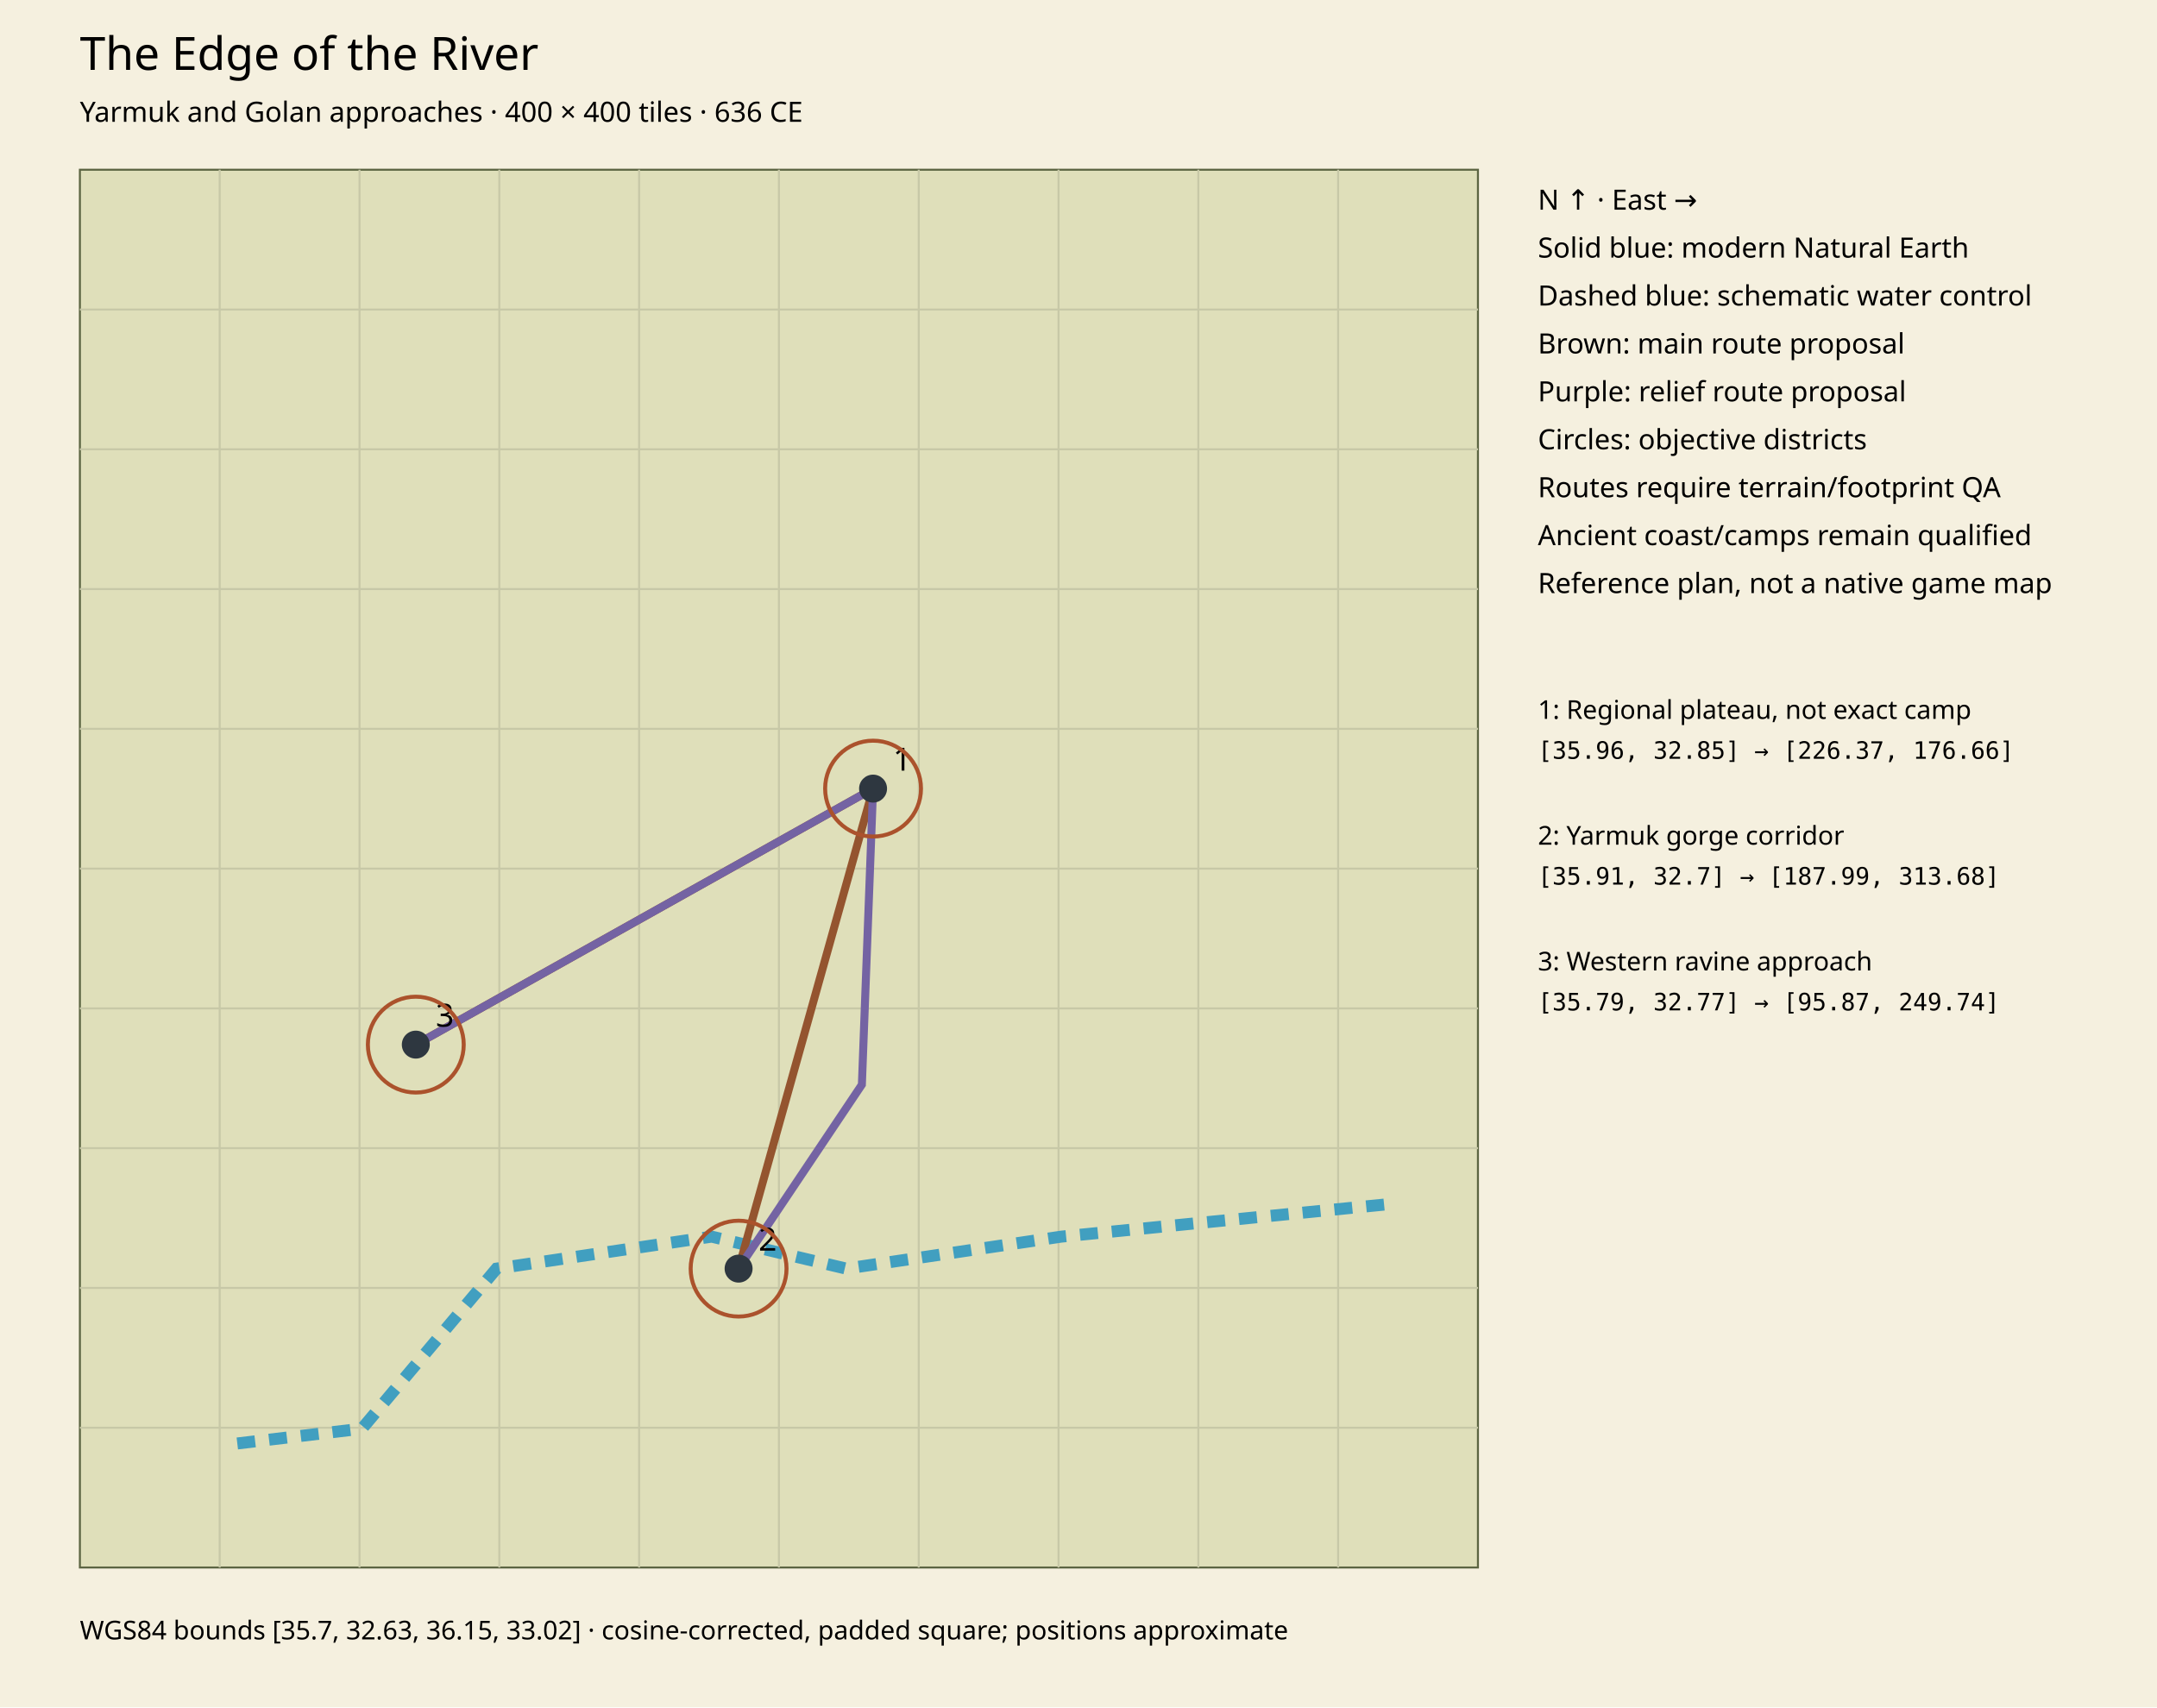
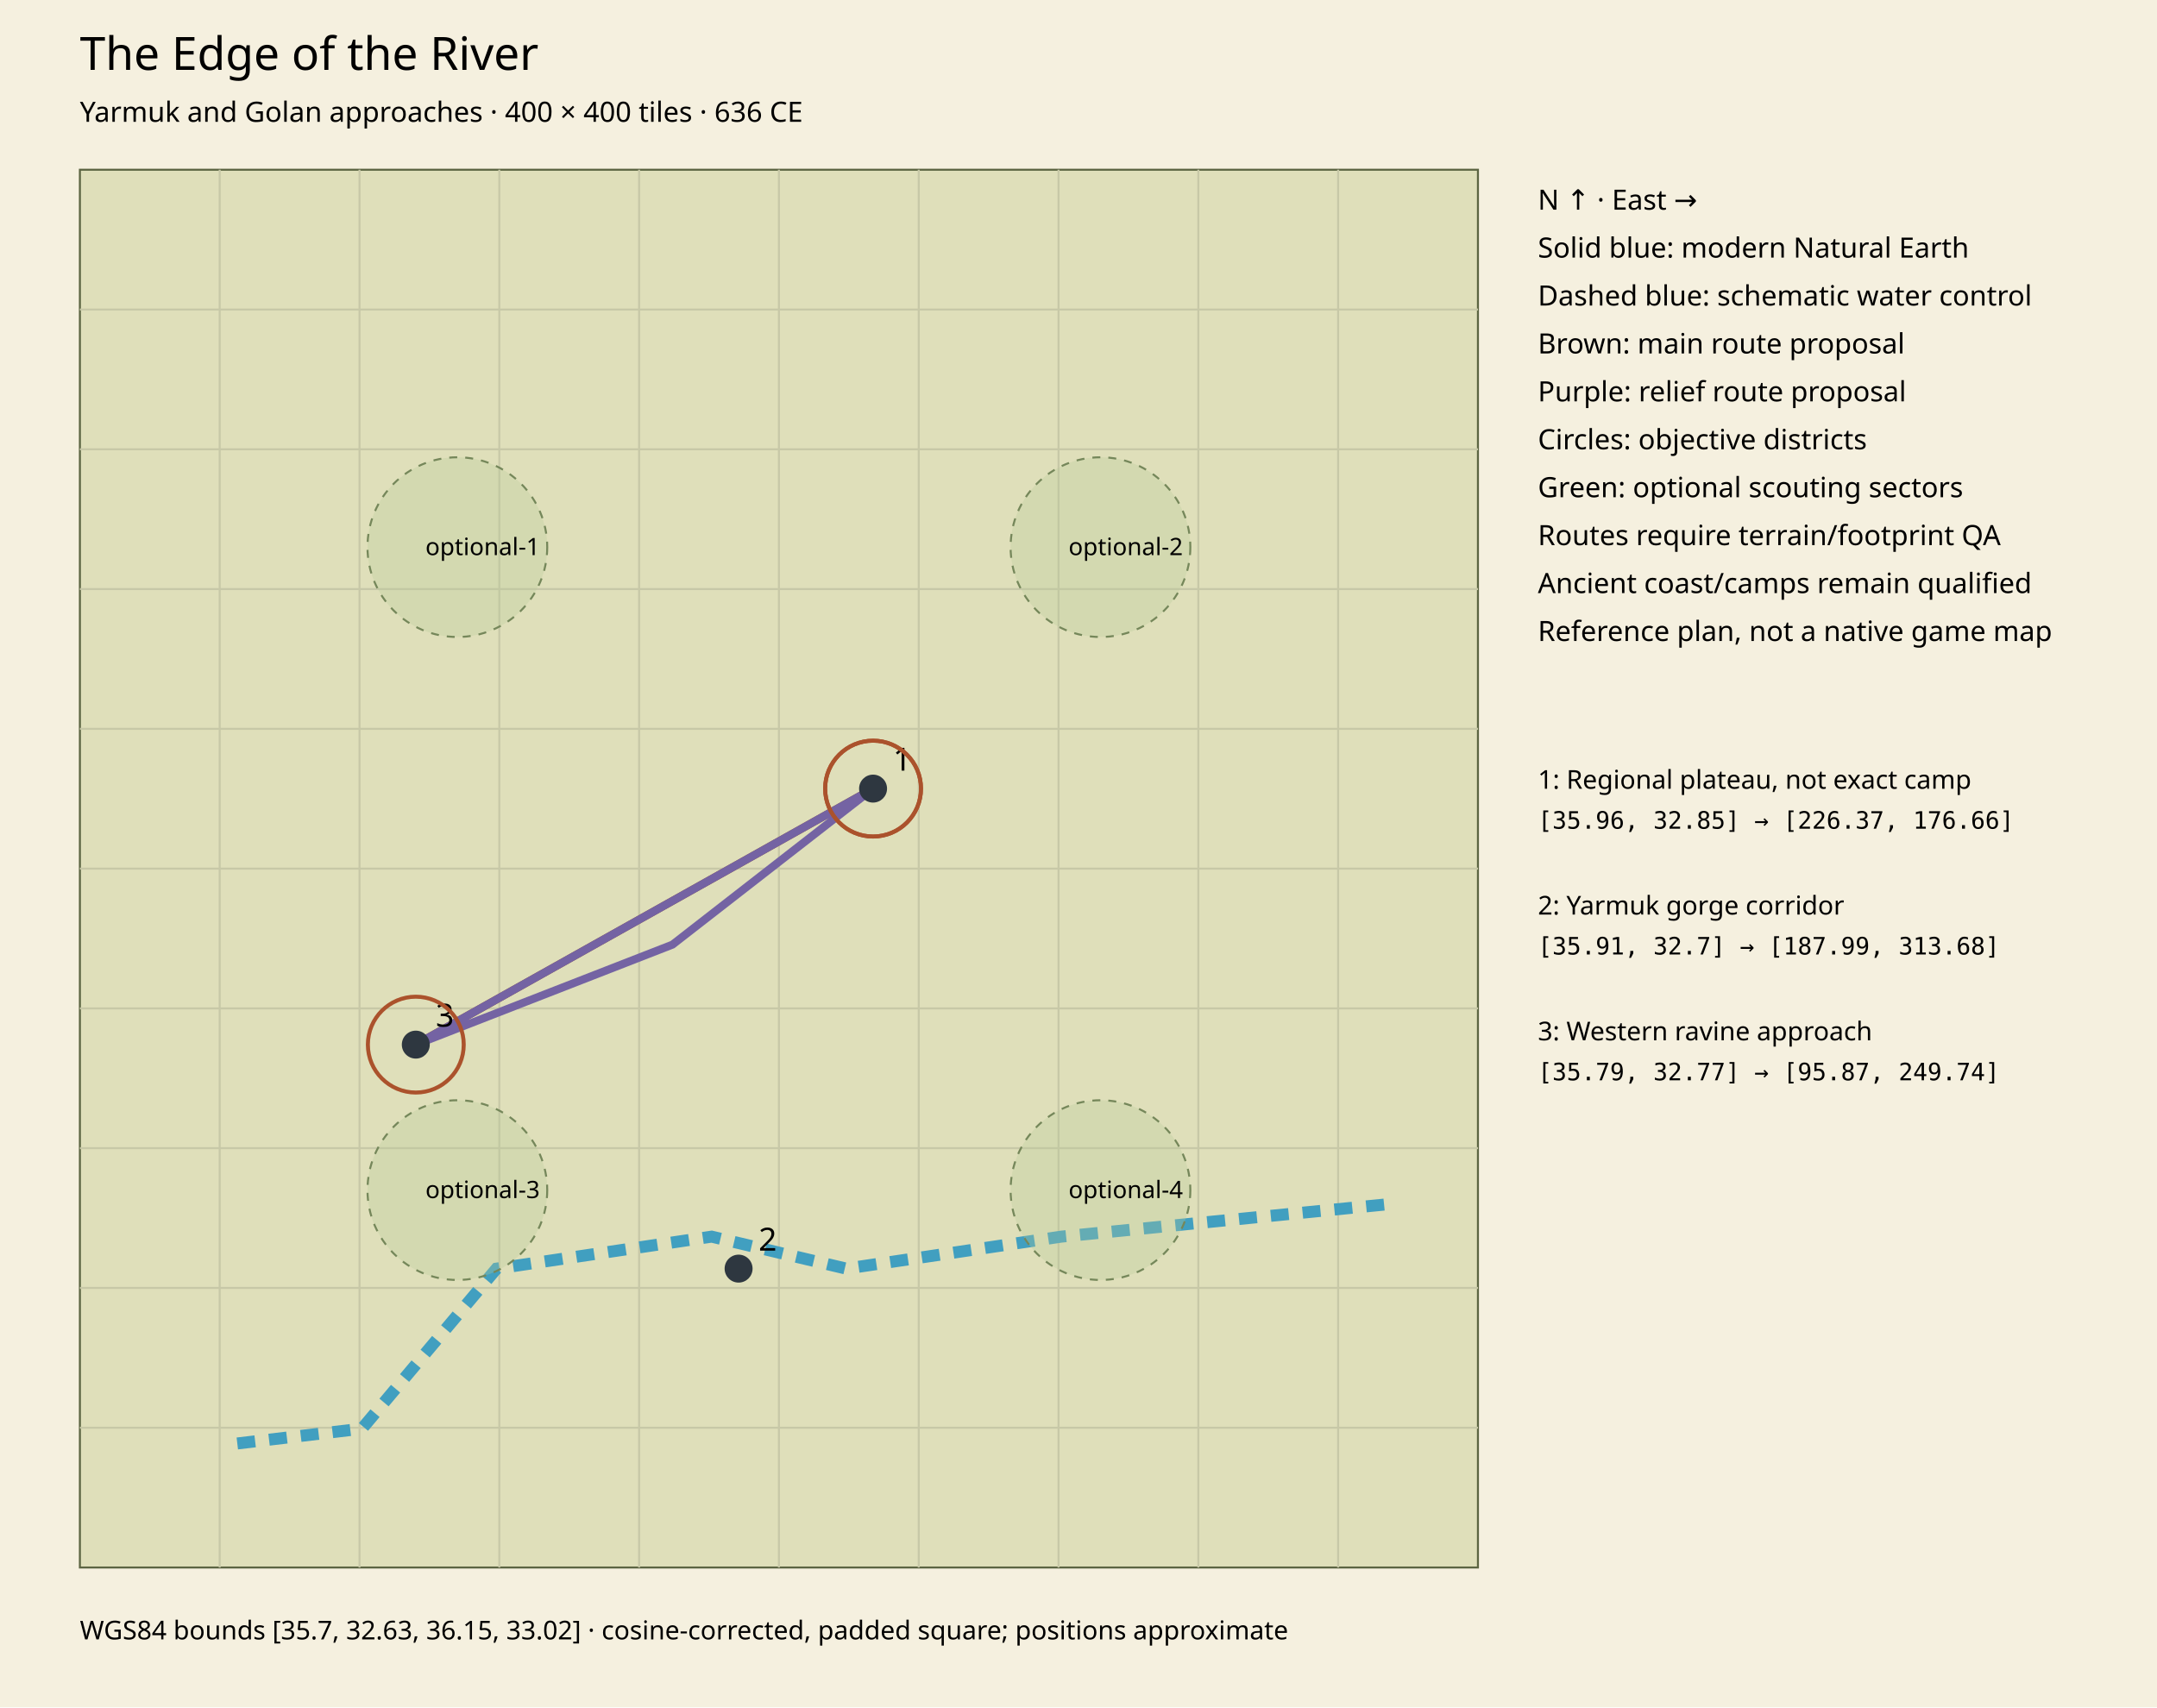
<svg xmlns="http://www.w3.org/2000/svg" viewBox="0 0 1080 855" role="img" aria-label="The Edge of the River: geographic design controls">
  <rect width="1080" height="855" fill="#f5f0df" />
  <text x="40" y="35" font-family="sans-serif" font-size="23">The Edge of the River</text>
  <text x="40" y="61" font-family="sans-serif" font-size="14">Yarmuk and Golan approaches · 400 × 400 tiles · 636 CE</text>
  <rect x="40" y="85" width="700" height="700" fill="#dfdfba" stroke="#5c6542" />
  <path d="M 110 85 V785 M40 155 H740" stroke="#c7c8a7" fill="none" />
  <path d="M 180 85 V785 M40 225 H740" stroke="#c7c8a7" fill="none" />
  <path d="M 250 85 V785 M40 295 H740" stroke="#c7c8a7" fill="none" />
  <path d="M 320 85 V785 M40 365 H740" stroke="#c7c8a7" fill="none" />
  <path d="M 390 85 V785 M40 435 H740" stroke="#c7c8a7" fill="none" />
  <path d="M 460 85 V785 M40 505 H740" stroke="#c7c8a7" fill="none" />
  <path d="M 530 85 V785 M40 575 H740" stroke="#c7c8a7" fill="none" />
  <path d="M 600 85 V785 M40 645 H740" stroke="#c7c8a7" fill="none" />
  <path d="M 670 85 V785 M40 715 H740" stroke="#c7c8a7" fill="none" />
  <polyline points="693.00,603.26 531.40,619.30 423.67,635.32 356.33,619.30 248.60,635.32 181.26,715.46 113.93,723.46" fill="none" stroke="#419fc0" stroke-width="6" stroke-dasharray="9 7" />
-   <polyline points="369.81,635.32 437.14,394.93 208.19,523.14" fill="none" stroke="#94542f" stroke-width="4" />
-   <polyline points="369.81,635.32 431.54,543.19 437.14,394.93 208.19,523.14" fill="none" stroke="#7463a3" stroke-width="4" />
+   <polyline points="437.14,394.93 208.19,523.14 437.14,394.93" fill="none" stroke="#94542f" stroke-width="4" />
+   <polyline points="437.14,394.93 336.70,473.07 208.19,523.14 437.14,394.93" fill="none" stroke="#7463a3" stroke-width="4" />
+   <circle cx="229.00" cy="274.00" r="45" fill="#b6c997" fill-opacity=".3" stroke="#75875a" stroke-dasharray="4 4" />
+   <text x="213.00" y="278.00" font-family="sans-serif" font-size="12">optional-1</text>
+   <circle cx="551.00" cy="274.00" r="45" fill="#b6c997" fill-opacity=".3" stroke="#75875a" stroke-dasharray="4 4" />
+   <text x="535.00" y="278.00" font-family="sans-serif" font-size="12">optional-2</text>
+   <circle cx="229.00" cy="596.00" r="45" fill="#b6c997" fill-opacity=".3" stroke="#75875a" stroke-dasharray="4 4" />
+   <text x="213.00" y="600.00" font-family="sans-serif" font-size="12">optional-3</text>
+   <circle cx="551.00" cy="596.00" r="45" fill="#b6c997" fill-opacity=".3" stroke="#75875a" stroke-dasharray="4 4" />
+   <text x="535.00" y="600.00" font-family="sans-serif" font-size="12">optional-4</text>
  <circle cx="437.14" cy="394.93" r="7" fill="#2e3740" />
  <text x="447.14" y="385.93" font-family="sans-serif" font-size="16">1</text>
  <circle cx="369.81" cy="635.32" r="7" fill="#2e3740" />
  <text x="379.81" y="626.32" font-family="sans-serif" font-size="16">2</text>
  <circle cx="208.19" cy="523.14" r="7" fill="#2e3740" />
  <text x="218.19" y="514.14" font-family="sans-serif" font-size="16">3</text>
-   <circle cx="369.81" cy="635.32" r="24" fill="none" stroke="#ab522c" stroke-width="2" />
  <circle cx="437.14" cy="394.93" r="24" fill="none" stroke="#ab522c" stroke-width="2" />
  <circle cx="208.19" cy="523.14" r="24" fill="none" stroke="#ab522c" stroke-width="2" />
+   <circle cx="437.14" cy="394.93" r="24" fill="none" stroke="#ab522c" stroke-width="2" />
  <text x="770" y="105" font-family="sans-serif" font-size="14">N ↑ · East →</text>
  <text x="770" y="129" font-family="sans-serif" font-size="14">Solid blue: modern Natural Earth</text>
  <text x="770" y="153" font-family="sans-serif" font-size="14">Dashed blue: schematic water control</text>
  <text x="770" y="177" font-family="sans-serif" font-size="14">Brown: main route proposal</text>
  <text x="770" y="201" font-family="sans-serif" font-size="14">Purple: relief route proposal</text>
  <text x="770" y="225" font-family="sans-serif" font-size="14">Circles: objective districts</text>
-   <text x="770" y="249" font-family="sans-serif" font-size="14">Routes require terrain/footprint QA</text>
-   <text x="770" y="273" font-family="sans-serif" font-size="14">Ancient coast/camps remain qualified</text>
-   <text x="770" y="297" font-family="sans-serif" font-size="14">Reference plan, not a native game map</text>
-   <text x="770" y="360" font-family="sans-serif" font-size="13">1: Regional plateau, not exact camp</text>
-   <text x="770" y="380" font-family="monospace" font-size="12">[35.96, 32.85] → [226.37, 176.66]</text>
-   <text x="770" y="423" font-family="sans-serif" font-size="13">2: Yarmuk gorge corridor</text>
-   <text x="770" y="443" font-family="monospace" font-size="12">[35.91, 32.7] → [187.99, 313.68]</text>
-   <text x="770" y="486" font-family="sans-serif" font-size="13">3: Western ravine approach</text>
-   <text x="770" y="506" font-family="monospace" font-size="12">[35.79, 32.77] → [95.87, 249.74]</text>
+   <text x="770" y="249" font-family="sans-serif" font-size="14">Green: optional scouting sectors</text>
+   <text x="770" y="273" font-family="sans-serif" font-size="14">Routes require terrain/footprint QA</text>
+   <text x="770" y="297" font-family="sans-serif" font-size="14">Ancient coast/camps remain qualified</text>
+   <text x="770" y="321" font-family="sans-serif" font-size="14">Reference plan, not a native game map</text>
+   <text x="770" y="395" font-family="sans-serif" font-size="13">1: Regional plateau, not exact camp</text>
+   <text x="770" y="415" font-family="monospace" font-size="12">[35.96, 32.85] → [226.37, 176.66]</text>
+   <text x="770" y="458" font-family="sans-serif" font-size="13">2: Yarmuk gorge corridor</text>
+   <text x="770" y="478" font-family="monospace" font-size="12">[35.91, 32.7] → [187.99, 313.68]</text>
+   <text x="770" y="521" font-family="sans-serif" font-size="13">3: Western ravine approach</text>
+   <text x="770" y="541" font-family="monospace" font-size="12">[35.79, 32.77] → [95.87, 249.74]</text>
  <text x="40" y="821" font-family="sans-serif" font-size="13">WGS84 bounds [35.7, 32.63, 36.15, 33.02] · cosine-corrected, padded square; positions approximate</text>
</svg>
